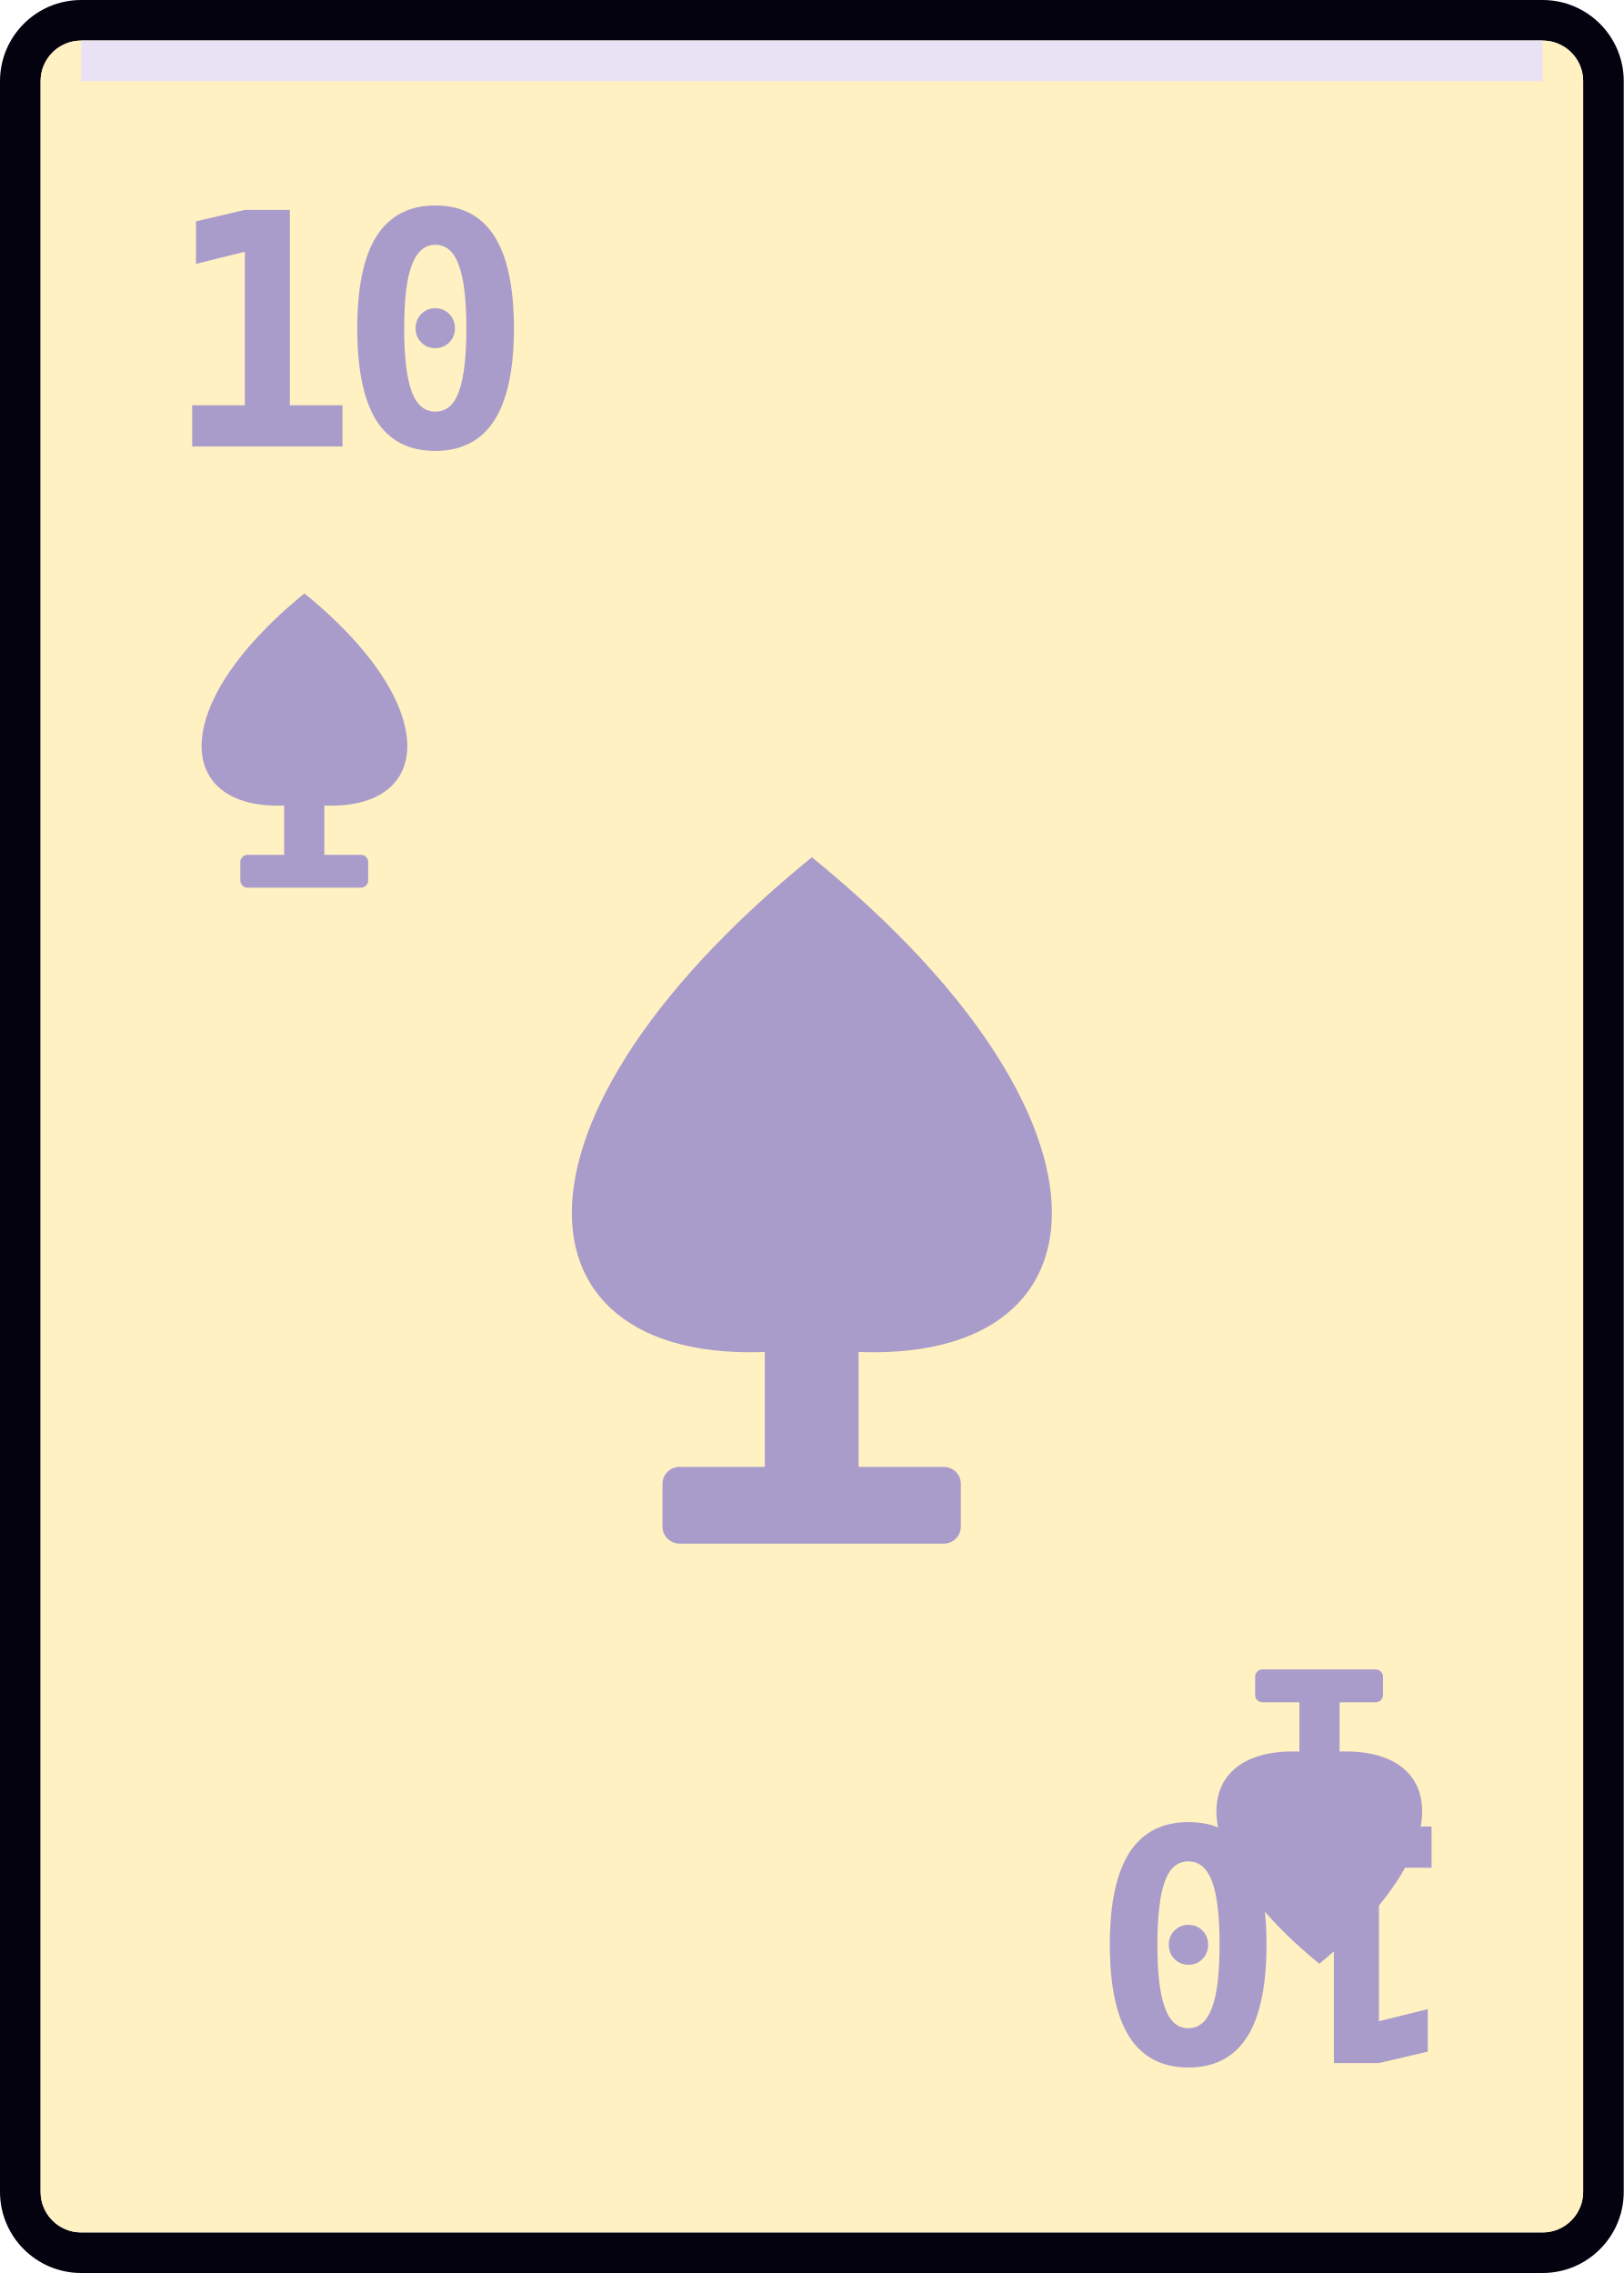
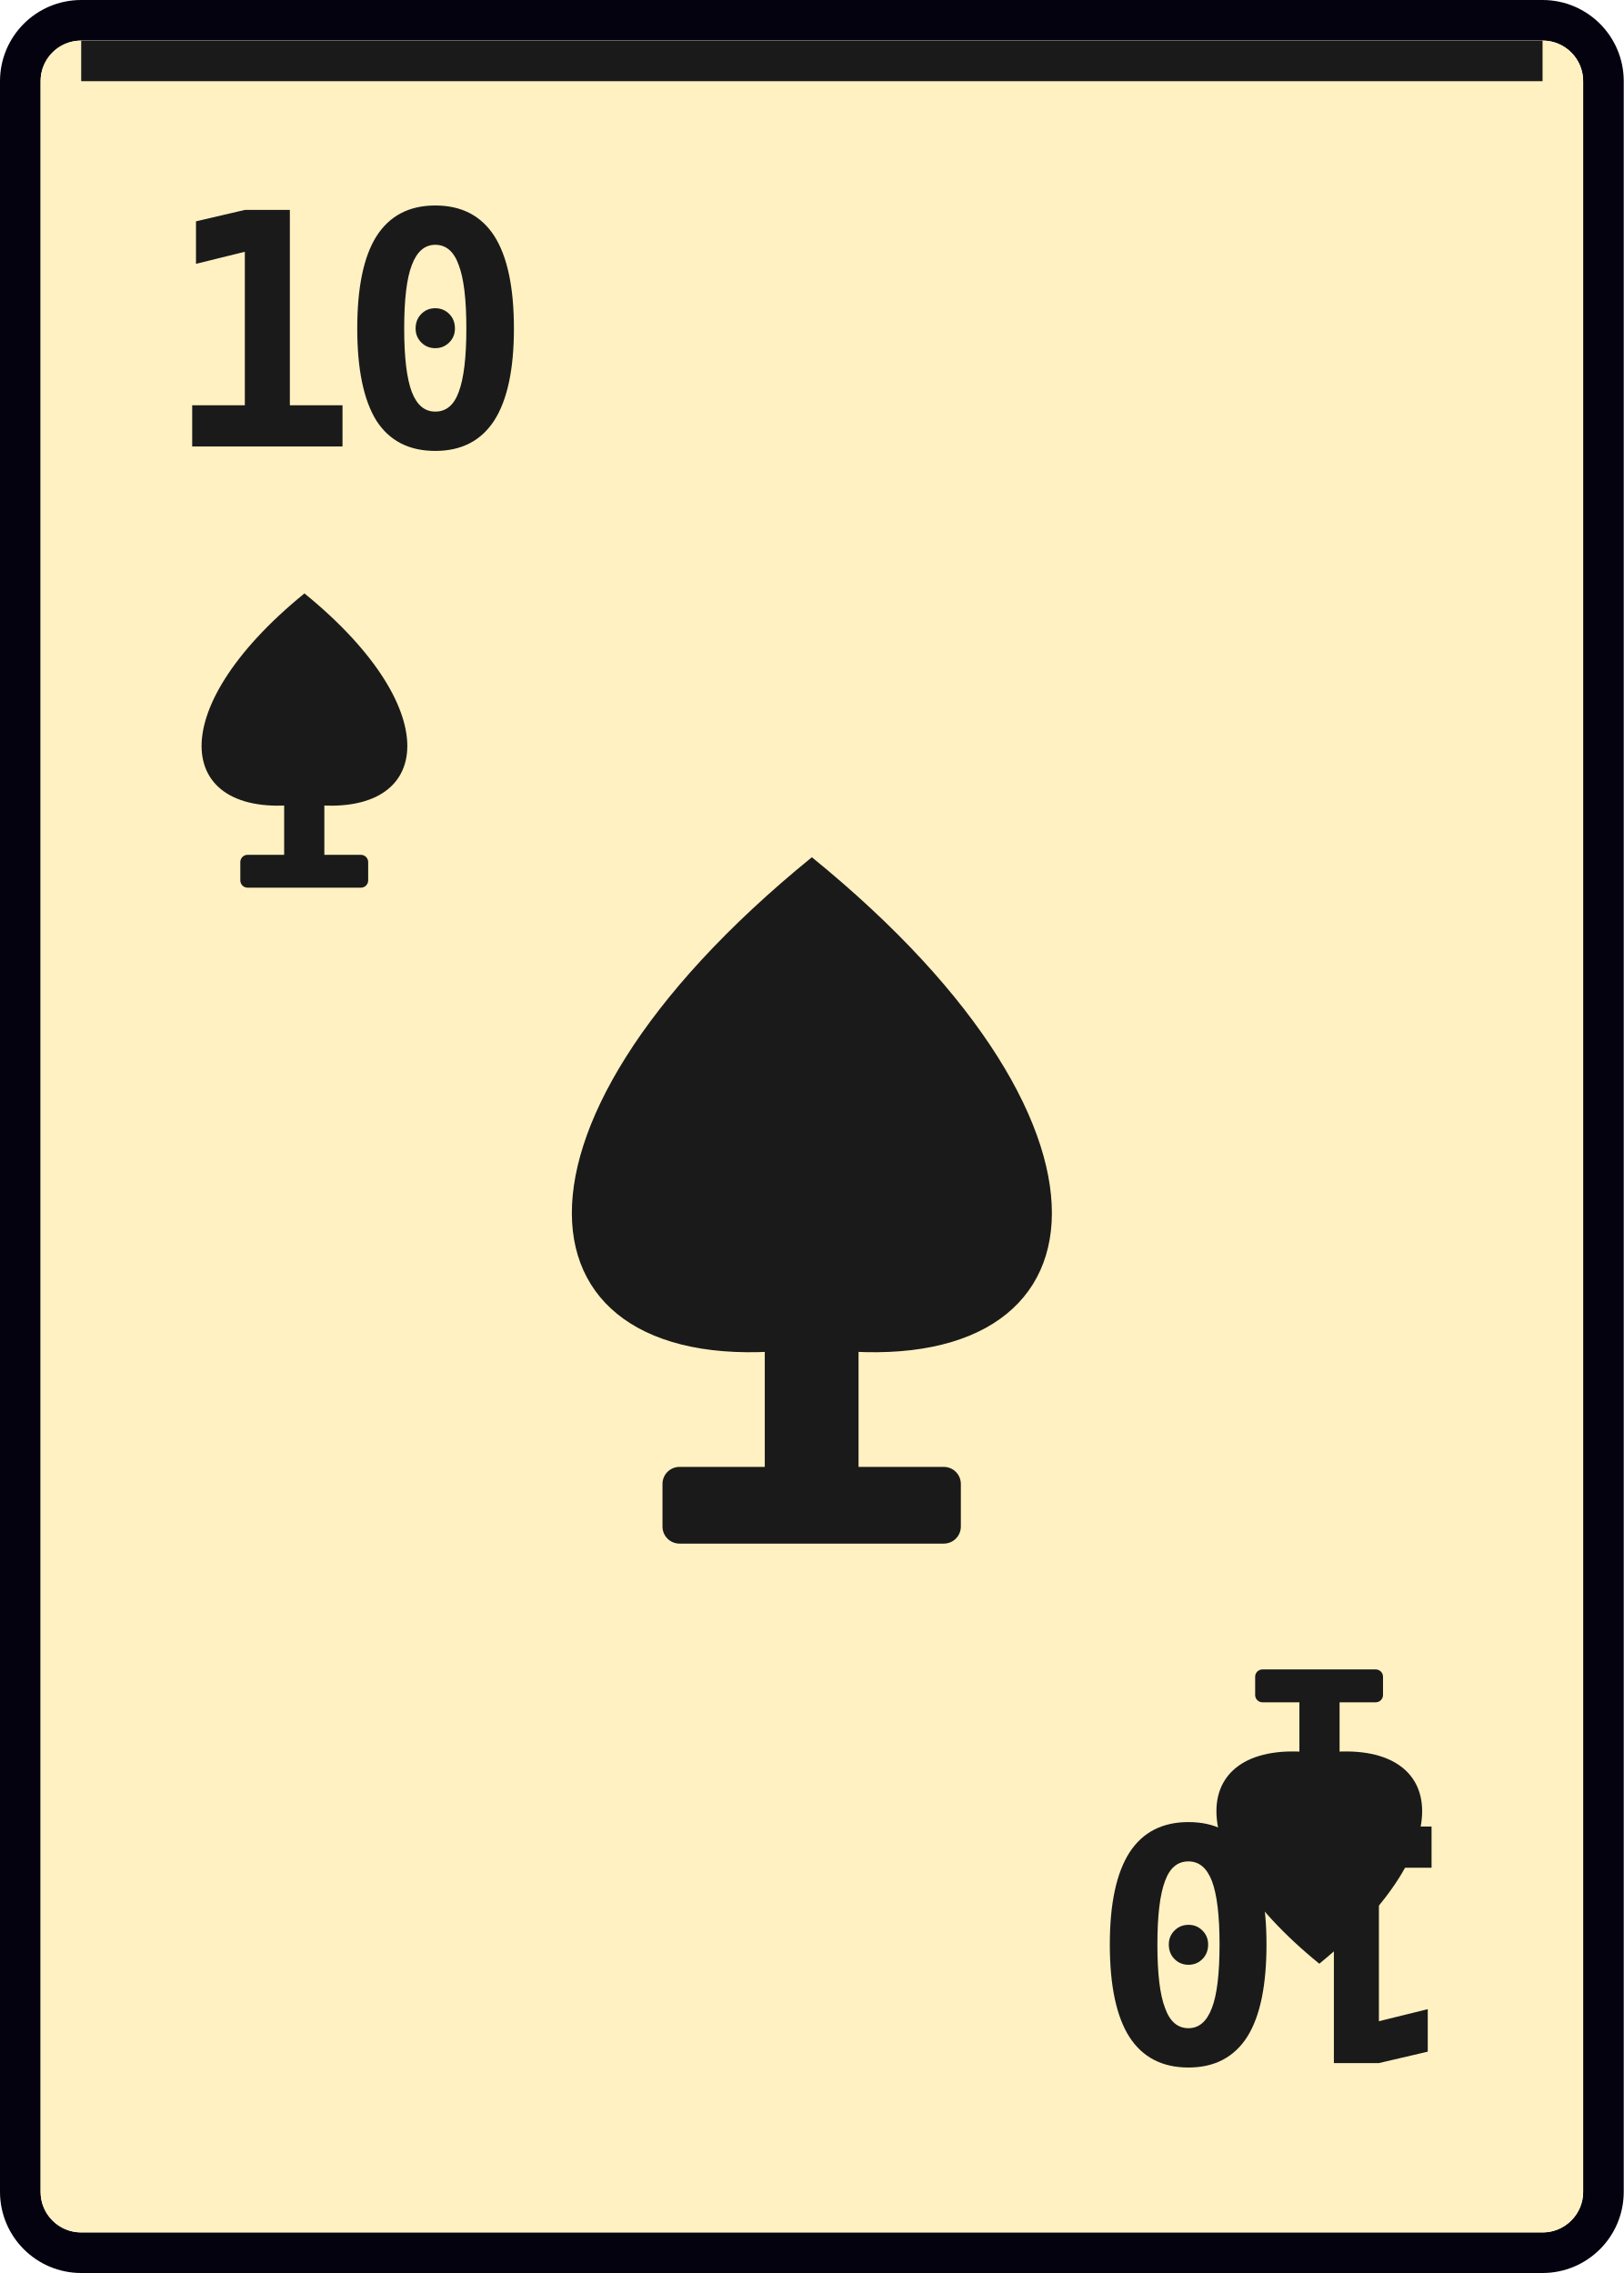
<svg xmlns="http://www.w3.org/2000/svg" viewBox="0 0 40 56" width="40" height="56" shape-rendering="geometricPrecision">
  <g id="edge">
    <rect x="0.5" y="0.5" width="39" height="55" rx="1.5" ry="1.5" fill="none" stroke="#05020F" stroke-width="1" />
  </g>
  <g id="face">
    <rect x="1" y="1" width="38" height="54" rx="1" ry="1" fill="#FFF1C1" />
-     <line x1="2" y1="1.5" x2="38" y2="1.5" stroke="#E9E2F5" stroke-width="1" />
+     <line x1="2" y1="1.5" x2="38" y2="1.5" stroke="#1A1A1A" stroke-width="1" />
  </g>
  <g id="rank">
-     <text x="4" y="11" fill="#A99CCB" font-size="8" font-family="ui-monospace, SFMono-Regular, Menlo, Consolas, monospace" font-weight="700" letter-spacing="-0.5">10</text>
+     <text x="4" y="11" fill="#1A1A1A" font-size="8" font-family="ui-monospace, SFMono-Regular, Menlo, Consolas, monospace" font-weight="700" letter-spacing="-0.5">10</text>
    <g transform="translate(36,52) rotate(180)">
-       <text x="0" y="7" fill="#A99CCB" font-size="8" font-family="ui-monospace, SFMono-Regular, Menlo, Consolas, monospace" font-weight="700" letter-spacing="-0.5">10</text>
+       <text x="0" y="7" fill="#1A1A1A" font-size="8" font-family="ui-monospace, SFMono-Regular, Menlo, Consolas, monospace" font-weight="700" letter-spacing="-0.5">10</text>
    </g>
  </g>
  <g id="suit">
-     <path d="M 7.5,14.62 C 11.1,17.55 10.65,20.25 7.5,19.8 C 4.35,20.25 3.9,17.55 7.5,14.62 Z" fill="#A99CCB" />
-     <rect x="7" y="19.12" width="0.99" height="2.48" fill="#A99CCB" />
-     <rect x="5.92" y="21.06" width="3.15" height="0.81" rx="0.18" fill="#A99CCB" />
-     <path d="M 20,21.12 C 28.4,27.95 27.35,34.25 20,33.2 C 12.65,34.25 11.6,27.95 20,21.12 Z" fill="#A99CCB" />
-     <rect x="18.84" y="31.62" width="2.31" height="5.78" fill="#A99CCB" />
-     <rect x="16.32" y="36.14" width="7.35" height="1.89" rx="0.42" fill="#A99CCB" />
+     <path d="M 7.5,14.62 C 11.1,17.55 10.65,20.25 7.5,19.8 C 4.35,20.25 3.9,17.55 7.5,14.62 Z" fill="#1A1A1A" />
+     <rect x="7" y="19.12" width="0.99" height="2.48" fill="#1A1A1A" />
+     <rect x="5.92" y="21.06" width="3.15" height="0.81" rx="0.18" fill="#1A1A1A" />
+     <path d="M 20,21.12 C 28.4,27.95 27.35,34.25 20,33.2 C 12.65,34.25 11.6,27.95 20,21.12 Z" fill="#1A1A1A" />
+     <rect x="18.84" y="31.62" width="2.31" height="5.78" fill="#1A1A1A" />
+     <rect x="16.32" y="36.14" width="7.35" height="1.89" rx="0.42" fill="#1A1A1A" />
    <g transform="translate(36,52) rotate(180)">
-       <path d="M 3.5,3.62 C 7.1,6.55 6.65,9.25 3.5,8.8 C 0.35,9.25 -0.1,6.55 3.5,3.62 Z" fill="#A99CCB" />
-       <rect x="3" y="8.12" width="0.99" height="2.48" fill="#A99CCB" />
-       <rect x="1.93" y="10.06" width="3.15" height="0.81" rx="0.18" fill="#A99CCB" />
+       <path d="M 3.5,3.62 C 7.1,6.55 6.65,9.25 3.5,8.8 C 0.35,9.25 -0.1,6.55 3.5,3.62 Z" fill="#1A1A1A" />
+       <rect x="3" y="8.12" width="0.99" height="2.48" fill="#1A1A1A" />
+       <rect x="1.93" y="10.06" width="3.15" height="0.81" rx="0.18" fill="#1A1A1A" />
    </g>
  </g>
</svg>
